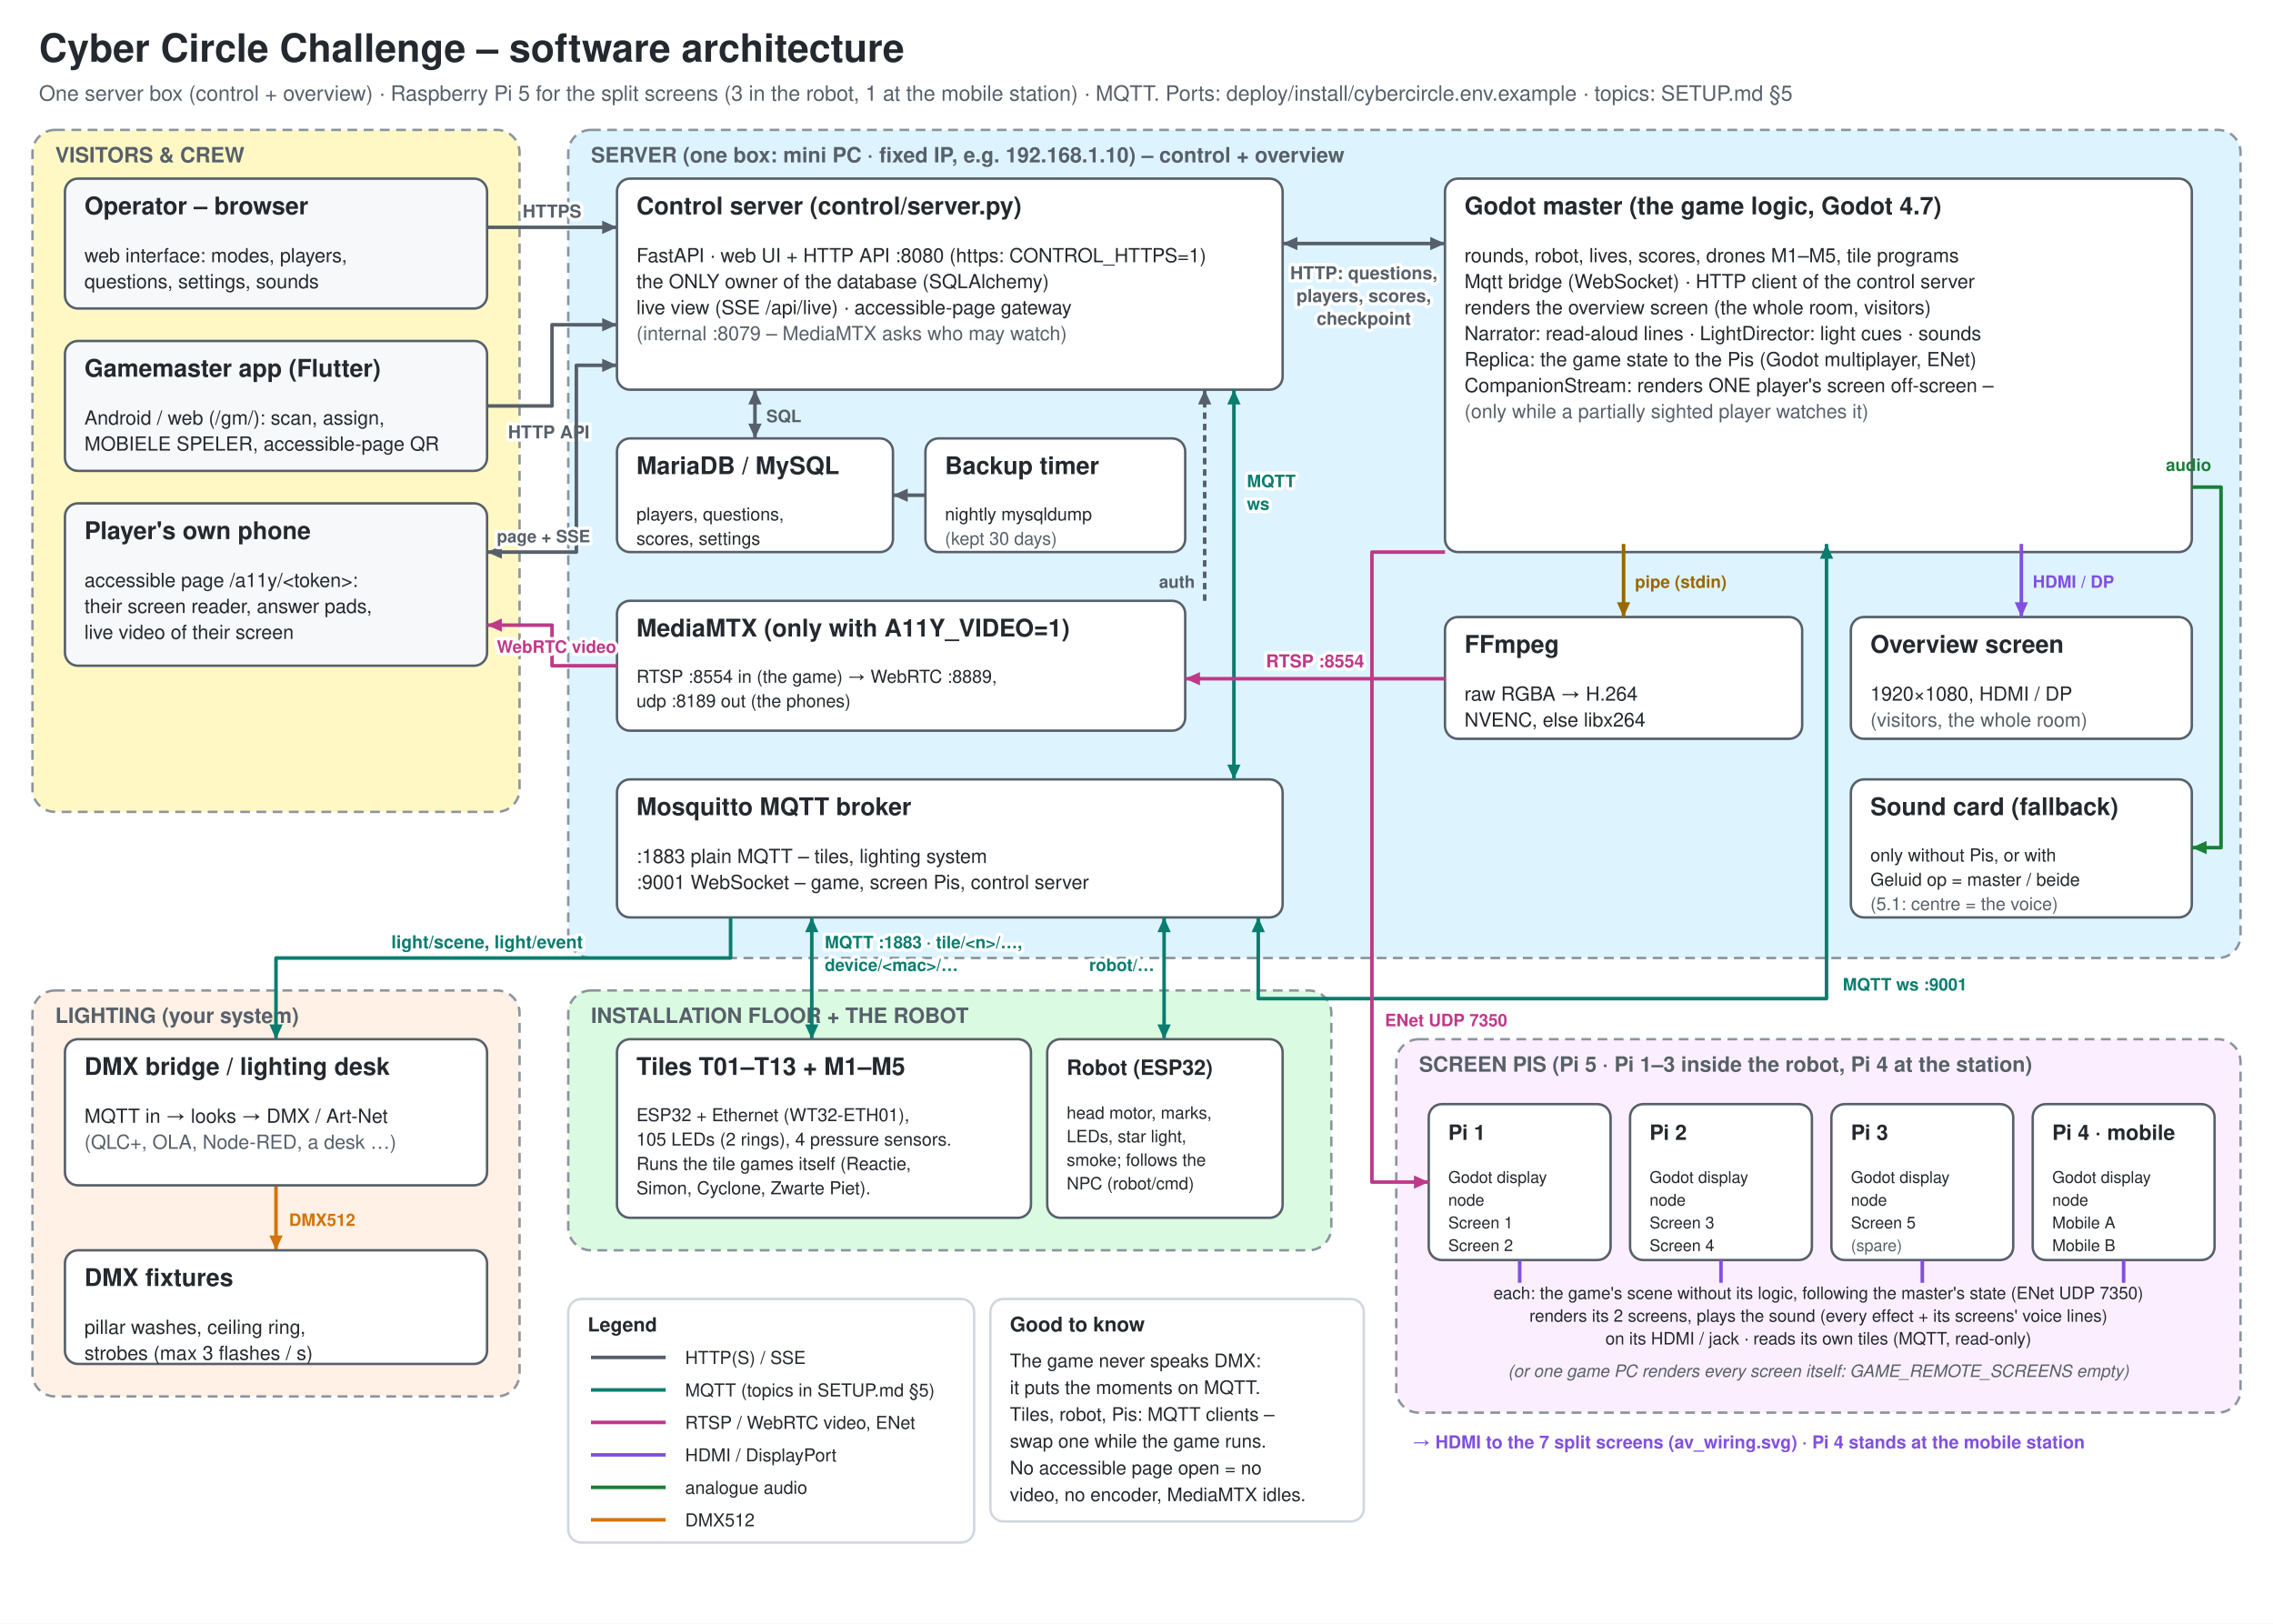
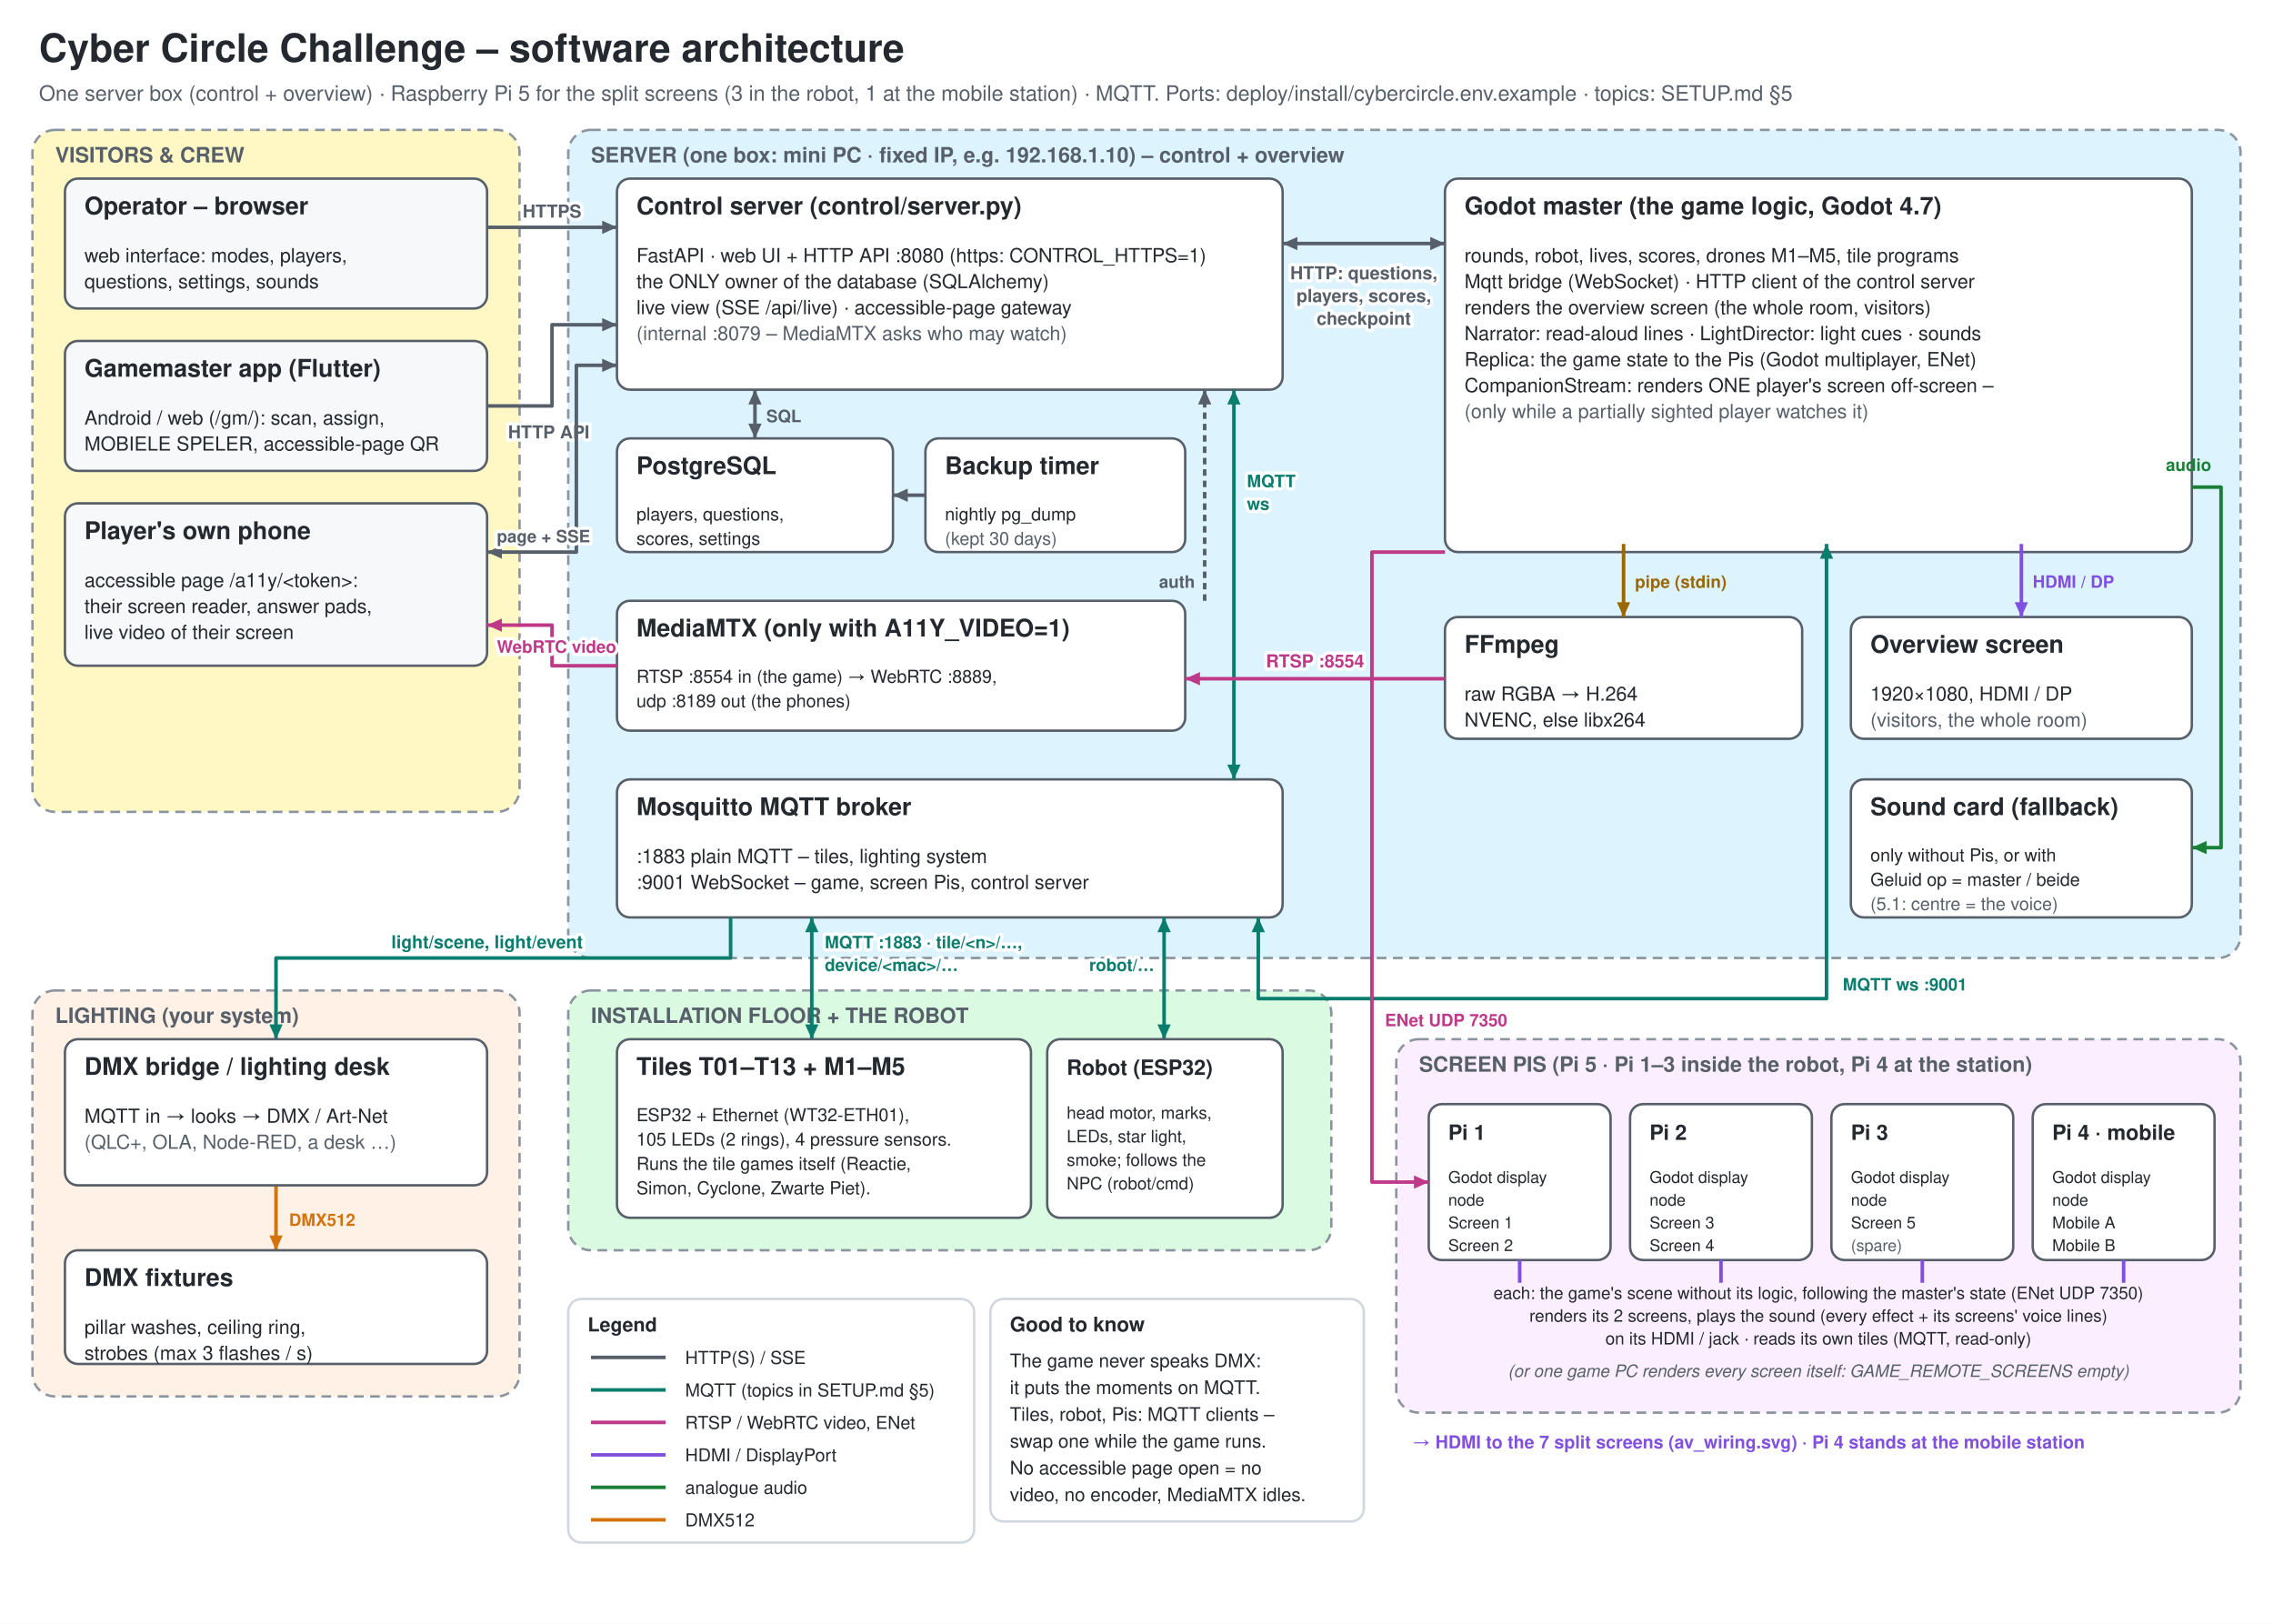
<svg xmlns="http://www.w3.org/2000/svg" width="1400" height="1000" viewBox="0 0 1400 1000" font-family="Helvetica, Arial, sans-serif">
  <rect width="100%" height="100%" fill="#ffffff" />
  <text x="24" y="38" font-size="24" text-anchor="start" font-weight="700" fill="#24292f">Cyber Circle Challenge – software architecture</text>
  <text x="24" y="62" font-size="13" text-anchor="start" font-weight="400" fill="#57606a">One server box (control + overview) · Raspberry Pi 5 for the split screens (3 in the robot, 1 at the mobile station) · MQTT. Ports: deploy/install/cybercircle.env.example · topics: SETUP.md §5</text>
  <rect x="20" y="80" width="300" height="420" rx="14" fill="#fff8c5" stroke="#8c959f" stroke-width="1.5" stroke-dasharray="6 4" />
  <text x="34" y="100" font-size="13" text-anchor="start" font-weight="700" fill="#57606a">VISITORS &amp; CREW</text>
  <rect x="350" y="80" width="1030" height="510" rx="14" fill="#ddf4ff" stroke="#8c959f" stroke-width="1.5" stroke-dasharray="6 4" />
  <text x="364" y="100" font-size="13" text-anchor="start" font-weight="700" fill="#57606a">SERVER  (one box: mini PC · fixed IP, e.g. 192.168.1.10)  –  control + overview</text>
  <rect x="20" y="610" width="300" height="250" rx="14" fill="#fff1e5" stroke="#8c959f" stroke-width="1.5" stroke-dasharray="6 4" />
  <text x="34" y="630" font-size="13" text-anchor="start" font-weight="700" fill="#57606a">LIGHTING  (your system)</text>
  <rect x="350" y="610" width="470" height="160" rx="14" fill="#dafbe1" stroke="#8c959f" stroke-width="1.5" stroke-dasharray="6 4" />
  <text x="364" y="630" font-size="13" text-anchor="start" font-weight="700" fill="#57606a">INSTALLATION FLOOR  +  THE ROBOT</text>
  <rect x="860" y="640" width="520" height="230" rx="14" fill="#fbefff" stroke="#8c959f" stroke-width="1.5" stroke-dasharray="6 4" />
  <text x="874" y="660" font-size="13" text-anchor="start" font-weight="700" fill="#57606a">SCREEN PIS  (Pi 5 · Pi 1–3 inside the robot, Pi 4 at the station)</text>
  <rect x="40" y="110" width="260" height="80" rx="8" fill="#f6f8fa" stroke="#57606a" stroke-width="1.5" />
  <text x="52" y="132" font-size="15" text-anchor="start" font-weight="700" fill="#24292f">Operator – browser</text>
  <text x="52" y="161.5" font-size="12" text-anchor="start" font-weight="400" fill="#24292f">web interface: modes, players,</text>
  <text x="52" y="177.5" font-size="12" text-anchor="start" font-weight="400" fill="#24292f">questions, settings, sounds</text>
  <rect x="40" y="210" width="260" height="80" rx="8" fill="#f6f8fa" stroke="#57606a" stroke-width="1.5" />
  <text x="52" y="232" font-size="15" text-anchor="start" font-weight="700" fill="#24292f">Gamemaster app (Flutter)</text>
  <text x="52" y="261.5" font-size="12" text-anchor="start" font-weight="400" fill="#24292f">Android / web (/gm/): scan, assign,</text>
  <text x="52" y="277.5" font-size="12" text-anchor="start" font-weight="400" fill="#24292f">MOBIELE SPELER, accessible-page QR</text>
  <rect x="40" y="310" width="260" height="100" rx="8" fill="#f6f8fa" stroke="#57606a" stroke-width="1.5" />
  <text x="52" y="332" font-size="15" text-anchor="start" font-weight="700" fill="#24292f">Player's own phone</text>
  <text x="52" y="361.5" font-size="12" text-anchor="start" font-weight="400" fill="#24292f">accessible page /a11y/&lt;token&gt;:</text>
  <text x="52" y="377.5" font-size="12" text-anchor="start" font-weight="400" fill="#24292f">their screen reader, answer pads,</text>
  <text x="52" y="393.5" font-size="12" text-anchor="start" font-weight="400" fill="#24292f">live video of their screen</text>
  <rect x="380" y="110" width="410" height="130" rx="8" fill="#ffffff" stroke="#57606a" stroke-width="1.5" />
  <text x="392" y="132" font-size="15" text-anchor="start" font-weight="700" fill="#24292f">Control server  (control/server.py)</text>
  <text x="392" y="161.5" font-size="12" text-anchor="start" font-weight="400" fill="#24292f">FastAPI · web UI + HTTP API  :8080 (https: CONTROL_HTTPS=1)</text>
  <text x="392" y="177.5" font-size="12" text-anchor="start" font-weight="400" fill="#24292f">the ONLY owner of the database (SQLAlchemy)</text>
  <text x="392" y="193.5" font-size="12" text-anchor="start" font-weight="400" fill="#24292f">live view (SSE /api/live) · accessible-page gateway</text>
  <text x="392" y="209.5" font-size="12" text-anchor="start" font-weight="400" fill="#57606a">(internal :8079 – MediaMTX asks who may watch)</text>
  <rect x="380" y="270" width="170" height="70" rx="8" fill="#ffffff" stroke="#57606a" stroke-width="1.5" />
-   <text x="392" y="292" font-size="15" text-anchor="start" font-weight="700" fill="#24292f">MariaDB / MySQL</text>
+   <text x="392" y="292" font-size="15" text-anchor="start" font-weight="700" fill="#24292f">PostgreSQL</text>
  <text x="392" y="320.5" font-size="11" text-anchor="start" font-weight="400" fill="#24292f">players, questions,</text>
  <text x="392" y="335.5" font-size="11" text-anchor="start" font-weight="400" fill="#24292f">scores, settings</text>
  <rect x="570" y="270" width="160" height="70" rx="8" fill="#ffffff" stroke="#57606a" stroke-width="1.5" />
  <text x="582" y="292" font-size="15" text-anchor="start" font-weight="700" fill="#24292f">Backup timer</text>
-   <text x="582" y="320.5" font-size="11" text-anchor="start" font-weight="400" fill="#24292f">nightly mysqldump</text>
+   <text x="582" y="320.5" font-size="11" text-anchor="start" font-weight="400" fill="#24292f">nightly pg_dump</text>
  <text x="582" y="335.5" font-size="11" text-anchor="start" font-weight="400" fill="#57606a">(kept 30 days)</text>
  <rect x="380" y="370" width="350" height="80" rx="8" fill="#ffffff" stroke="#57606a" stroke-width="1.5" />
  <text x="392" y="392" font-size="15" text-anchor="start" font-weight="700" fill="#24292f">MediaMTX  (only with A11Y_VIDEO=1)</text>
  <text x="392" y="420.5" font-size="11" text-anchor="start" font-weight="400" fill="#24292f">RTSP :8554 in (the game) → WebRTC :8889,</text>
  <text x="392" y="435.5" font-size="11" text-anchor="start" font-weight="400" fill="#24292f">udp :8189 out (the phones)</text>
  <rect x="380" y="480" width="410" height="85" rx="8" fill="#ffffff" stroke="#57606a" stroke-width="1.5" />
  <text x="392" y="502" font-size="15" text-anchor="start" font-weight="700" fill="#24292f">Mosquitto MQTT broker</text>
  <text x="392" y="531.5" font-size="12" text-anchor="start" font-weight="400" fill="#24292f">:1883 plain MQTT – tiles, lighting system</text>
  <text x="392" y="547.5" font-size="12" text-anchor="start" font-weight="400" fill="#24292f">:9001 WebSocket – game, screen Pis, control server</text>
  <rect x="890" y="110" width="460" height="230" rx="8" fill="#ffffff" stroke="#57606a" stroke-width="1.5" />
  <text x="902" y="132" font-size="15" text-anchor="start" font-weight="700" fill="#24292f">Godot master  (the game logic, Godot 4.7)</text>
  <text x="902" y="161.5" font-size="12" text-anchor="start" font-weight="400" fill="#24292f">rounds, robot, lives, scores, drones M1–M5, tile programs</text>
  <text x="902" y="177.5" font-size="12" text-anchor="start" font-weight="400" fill="#24292f">Mqtt bridge (WebSocket) · HTTP client of the control server</text>
  <text x="902" y="193.5" font-size="12" text-anchor="start" font-weight="400" fill="#24292f">renders the overview screen (the whole room, visitors)</text>
  <text x="902" y="209.5" font-size="12" text-anchor="start" font-weight="400" fill="#24292f">Narrator: read-aloud lines · LightDirector: light cues · sounds</text>
  <text x="902" y="225.5" font-size="12" text-anchor="start" font-weight="400" fill="#24292f">Replica: the game state to the Pis (Godot multiplayer, ENet)</text>
  <text x="902" y="241.5" font-size="12" text-anchor="start" font-weight="400" fill="#24292f">CompanionStream: renders ONE player's screen off-screen –</text>
  <text x="902" y="257.5" font-size="12" text-anchor="start" font-weight="400" fill="#57606a">(only while a partially sighted player watches it)</text>
  <rect x="890" y="380" width="220" height="75" rx="8" fill="#ffffff" stroke="#57606a" stroke-width="1.5" />
  <text x="902" y="402" font-size="15" text-anchor="start" font-weight="700" fill="#24292f">FFmpeg</text>
  <text x="902" y="431.5" font-size="12" text-anchor="start" font-weight="400" fill="#24292f">raw RGBA → H.264</text>
  <text x="902" y="447.5" font-size="12" text-anchor="start" font-weight="400" fill="#24292f">NVENC, else libx264</text>
  <rect x="1140" y="380" width="210" height="75" rx="8" fill="#ffffff" stroke="#57606a" stroke-width="1.5" />
  <text x="1152" y="402" font-size="15" text-anchor="start" font-weight="700" fill="#24292f">Overview screen</text>
  <text x="1152" y="431.5" font-size="12" text-anchor="start" font-weight="400" fill="#24292f">1920×1080, HDMI / DP</text>
  <text x="1152" y="447.5" font-size="12" text-anchor="start" font-weight="400" fill="#57606a">(visitors, the whole room)</text>
  <rect x="1140" y="480" width="210" height="85" rx="8" fill="#ffffff" stroke="#57606a" stroke-width="1.5" />
  <text x="1152" y="502" font-size="15" text-anchor="start" font-weight="700" fill="#24292f">Sound card (fallback)</text>
  <text x="1152" y="530.5" font-size="11" text-anchor="start" font-weight="400" fill="#24292f">only without Pis, or with</text>
  <text x="1152" y="545.5" font-size="11" text-anchor="start" font-weight="400" fill="#24292f">Geluid op = master / beide</text>
  <text x="1152" y="560.5" font-size="11" text-anchor="start" font-weight="400" fill="#57606a">(5.1: centre = the voice)</text>
  <rect x="880" y="680" width="112" height="96" rx="8" fill="#ffffff" stroke="#57606a" stroke-width="1.5" />
  <text x="892" y="702" font-size="13" text-anchor="start" font-weight="700" fill="#24292f">Pi 1</text>
  <text x="892" y="728.5" font-size="10" text-anchor="start" font-weight="400" fill="#24292f">Godot display</text>
  <text x="892" y="742.5" font-size="10" text-anchor="start" font-weight="400" fill="#24292f">node</text>
  <text x="892" y="756.5" font-size="10" text-anchor="start" font-weight="400" fill="#24292f">Screen 1</text>
  <text x="892" y="770.5" font-size="10" text-anchor="start" font-weight="400" fill="#24292f">Screen 2</text>
  <rect x="1004" y="680" width="112" height="96" rx="8" fill="#ffffff" stroke="#57606a" stroke-width="1.5" />
  <text x="1016" y="702" font-size="13" text-anchor="start" font-weight="700" fill="#24292f">Pi 2</text>
  <text x="1016" y="728.5" font-size="10" text-anchor="start" font-weight="400" fill="#24292f">Godot display</text>
  <text x="1016" y="742.5" font-size="10" text-anchor="start" font-weight="400" fill="#24292f">node</text>
  <text x="1016" y="756.5" font-size="10" text-anchor="start" font-weight="400" fill="#24292f">Screen 3</text>
  <text x="1016" y="770.5" font-size="10" text-anchor="start" font-weight="400" fill="#24292f">Screen 4</text>
  <rect x="1128" y="680" width="112" height="96" rx="8" fill="#ffffff" stroke="#57606a" stroke-width="1.5" />
  <text x="1140" y="702" font-size="13" text-anchor="start" font-weight="700" fill="#24292f">Pi 3</text>
  <text x="1140" y="728.5" font-size="10" text-anchor="start" font-weight="400" fill="#24292f">Godot display</text>
  <text x="1140" y="742.5" font-size="10" text-anchor="start" font-weight="400" fill="#24292f">node</text>
  <text x="1140" y="756.5" font-size="10" text-anchor="start" font-weight="400" fill="#24292f">Screen 5</text>
  <text x="1140" y="770.5" font-size="10" text-anchor="start" font-weight="400" fill="#57606a">(spare)</text>
  <rect x="1252" y="680" width="112" height="96" rx="8" fill="#ffffff" stroke="#57606a" stroke-width="1.5" />
  <text x="1264" y="702" font-size="13" text-anchor="start" font-weight="700" fill="#24292f">Pi 4 · mobile</text>
  <text x="1264" y="728.5" font-size="10" text-anchor="start" font-weight="400" fill="#24292f">Godot display</text>
  <text x="1264" y="742.5" font-size="10" text-anchor="start" font-weight="400" fill="#24292f">node</text>
  <text x="1264" y="756.5" font-size="10" text-anchor="start" font-weight="400" fill="#24292f">Mobile A</text>
  <text x="1264" y="770.5" font-size="10" text-anchor="start" font-weight="400" fill="#24292f">Mobile B</text>
  <text x="1120" y="800" font-size="10.5" text-anchor="middle" font-weight="400" fill="#24292f">each: the game's scene without its logic, following the master's state (ENet UDP 7350)</text>
  <text x="1120" y="814" font-size="10.5" text-anchor="middle" font-weight="400" fill="#24292f">renders its 2 screens, plays the sound (every effect + its screens' voice lines)</text>
  <text x="1120" y="828" font-size="10.5" text-anchor="middle" font-weight="400" fill="#24292f">on its HDMI / jack · reads its own tiles (MQTT, read-only)</text>
  <text x="1120" y="848" font-size="10.5" text-anchor="middle" font-weight="400" fill="#57606a" font-style="italic">(or one game PC renders every screen itself: GAME_REMOTE_SCREENS empty)</text>
  <polyline points="300,140 380,140" fill="none" stroke="#57606a" stroke-width="2.2" stroke-linejoin="round" />
  <polygon points="380.0,140.0 370.9,144.1 370.9,135.9" fill="#57606a" />
  <text x="340.0" y="134.0" font-size="11" text-anchor="middle" font-weight="600" fill="#57606a" stroke="#ffffff" stroke-width="4" stroke-linejoin="round" paint-order="stroke">HTTPS</text>
  <polyline points="300,250 340,250 340,200 380,200" fill="none" stroke="#57606a" stroke-width="2.2" stroke-linejoin="round" />
  <polygon points="380.0,200.0 370.9,204.1 370.9,195.9" fill="#57606a" />
  <text x="338" y="270" font-size="11" text-anchor="middle" font-weight="600" fill="#57606a" stroke="#ffffff" stroke-width="4" stroke-linejoin="round" paint-order="stroke">HTTP API</text>
  <polyline points="300,340 355,340 355,225 380,225" fill="none" stroke="#57606a" stroke-width="2.2" stroke-linejoin="round" />
  <polygon points="380.0,225.0 370.9,229.1 370.9,220.9" fill="#57606a" />
  <polygon points="300.0,340.0 309.1,335.9 309.1,344.1" fill="#57606a" />
  <text x="306" y="334" font-size="10.5" text-anchor="start" font-weight="600" fill="#57606a" stroke="#ffffff" stroke-width="4" stroke-linejoin="round" paint-order="stroke">page + SSE</text>
  <polyline points="380,410 340,410 340,385 300,385" fill="none" stroke="#bf3989" stroke-width="2.2" stroke-linejoin="round" />
  <polygon points="300.0,385.0 309.1,380.9 309.1,389.1" fill="#bf3989" />
  <text x="306" y="402" font-size="10.5" text-anchor="start" font-weight="600" fill="#bf3989" stroke="#ffffff" stroke-width="4" stroke-linejoin="round" paint-order="stroke">WebRTC video</text>
  <polyline points="465,240 465,270" fill="none" stroke="#57606a" stroke-width="2.2" stroke-linejoin="round" />
  <polygon points="465.0,270.0 460.9,260.9 469.1,260.9" fill="#57606a" />
  <polygon points="465.0,240.0 469.1,249.1 460.9,249.1" fill="#57606a" />
  <text x="472" y="260" font-size="10.5" text-anchor="start" font-weight="600" fill="#57606a">SQL</text>
  <polyline points="570,305 550,305" fill="none" stroke="#57606a" stroke-width="2.2" stroke-linejoin="round" />
  <polygon points="550.0,305.0 559.1,300.9 559.1,309.1" fill="#57606a" />
  <polyline points="742,370 742,240" fill="none" stroke="#57606a" stroke-width="2.2" stroke-linejoin="round" stroke-dasharray="4 3" />
  <polygon points="742.0,240.0 746.1,249.1 737.9,249.1" fill="#57606a" />
  <text x="736" y="362" font-size="10.5" text-anchor="end" font-weight="600" fill="#57606a">auth</text>
  <polyline points="760,240 760,480" fill="none" stroke="#0a7d6f" stroke-width="2.2" stroke-linejoin="round" />
  <polygon points="760.0,480.0 755.9,470.9 764.1,470.9" fill="#0a7d6f" />
  <polygon points="760.0,240.0 764.1,249.1 755.9,249.1" fill="#0a7d6f" />
  <text x="768" y="300" font-size="10.5" text-anchor="start" font-weight="700" fill="#0a7d6f" stroke="#ffffff" stroke-width="4" stroke-linejoin="round" paint-order="stroke">MQTT</text>
  <text x="768" y="314" font-size="10.5" text-anchor="start" font-weight="700" fill="#0a7d6f" stroke="#ffffff" stroke-width="4" stroke-linejoin="round" paint-order="stroke">ws</text>
  <polyline points="890,150 790,150" fill="none" stroke="#57606a" stroke-width="2.2" stroke-linejoin="round" />
  <polygon points="790.0,150.0 799.1,145.9 799.1,154.1" fill="#57606a" />
  <polygon points="890.0,150.0 880.9,154.1 880.9,145.9" fill="#57606a" />
  <text x="840" y="172" font-size="11" text-anchor="middle" font-weight="600" fill="#57606a" stroke="#ffffff" stroke-width="4" stroke-linejoin="round" paint-order="stroke">HTTP: questions,</text>
  <text x="840" y="186" font-size="11" text-anchor="middle" font-weight="600" fill="#57606a" stroke="#ffffff" stroke-width="4" stroke-linejoin="round" paint-order="stroke">players, scores,</text>
  <text x="840" y="200" font-size="11" text-anchor="middle" font-weight="600" fill="#57606a" stroke="#ffffff" stroke-width="4" stroke-linejoin="round" paint-order="stroke">checkpoint</text>
  <polyline points="1125,335 1125,615 775,615 775,565" fill="none" stroke="#0a7d6f" stroke-width="2.2" stroke-linejoin="round" />
  <polygon points="775.0,565.0 779.1,574.1 770.9,574.1" fill="#0a7d6f" />
  <polygon points="1125.0,335.0 1129.1,344.1 1120.9,344.1" fill="#0a7d6f" />
  <text x="1135" y="610" font-size="10.5" text-anchor="start" font-weight="700" fill="#0a7d6f" stroke="#ffffff" stroke-width="4" stroke-linejoin="round" paint-order="stroke">MQTT ws :9001</text>
  <polyline points="880,728 845,728 845,340 890,340" fill="none" stroke="#bf3989" stroke-width="2.2" stroke-linejoin="round" />
  <polygon points="880.0,728.0 870.9,732.1 870.9,723.9" fill="#bf3989" />
  <text x="853" y="632" font-size="10.5" text-anchor="start" font-weight="700" fill="#bf3989" stroke="#ffffff" stroke-width="4" stroke-linejoin="round" paint-order="stroke">ENet UDP 7350</text>
  <polyline points="890,418 730,418" fill="none" stroke="#bf3989" stroke-width="2.2" stroke-linejoin="round" />
  <polygon points="730.0,418.0 739.1,413.9 739.1,422.1" fill="#bf3989" />
  <text x="810" y="411" font-size="11" text-anchor="middle" font-weight="600" fill="#bf3989" stroke="#ffffff" stroke-width="4" stroke-linejoin="round" paint-order="stroke">RTSP :8554</text>
  <polyline points="1000,335 1000,380" fill="none" stroke="#9a6700" stroke-width="2.2" stroke-linejoin="round" />
  <polygon points="1000.0,380.0 995.9,370.9 1004.1,370.9" fill="#9a6700" />
  <text x="1007" y="362" font-size="10.5" text-anchor="start" font-weight="600" fill="#9a6700">pipe (stdin)</text>
  <polyline points="1245,335 1245,380" fill="none" stroke="#8250df" stroke-width="2.2" stroke-linejoin="round" />
  <polygon points="1245.0,380.0 1240.9,370.9 1249.1,370.9" fill="#8250df" />
  <text x="1252" y="362" font-size="10.5" text-anchor="start" font-weight="600" fill="#8250df">HDMI / DP</text>
  <polyline points="1350,300 1368,300 1368,522 1350,522" fill="none" stroke="#1a7f37" stroke-width="2.2" stroke-linejoin="round" />
  <polygon points="1350.0,522.0 1359.1,517.9 1359.1,526.1" fill="#1a7f37" />
  <text x="1362" y="290" font-size="10.5" text-anchor="end" font-weight="600" fill="#1a7f37">audio</text>
  <polyline points="936,776 936,790" fill="none" stroke="#8250df" stroke-width="2.2" stroke-linejoin="round" />
  <polyline points="1060,776 1060,790" fill="none" stroke="#8250df" stroke-width="2.2" stroke-linejoin="round" />
  <polyline points="1184,776 1184,790" fill="none" stroke="#8250df" stroke-width="2.2" stroke-linejoin="round" />
  <polyline points="1308,776 1308,790" fill="none" stroke="#8250df" stroke-width="2.2" stroke-linejoin="round" />
  <text x="870" y="892" font-size="11" text-anchor="start" font-weight="700" fill="#8250df">→ HDMI to the 7 split screens (av_wiring.svg) · Pi 4 stands at the mobile station</text>
  <polyline points="500,565 500,640" fill="none" stroke="#0a7d6f" stroke-width="2.2" stroke-linejoin="round" />
  <polygon points="500.0,640.0 495.9,630.9 504.1,630.9" fill="#0a7d6f" />
  <polygon points="500.0,565.0 504.1,574.1 495.9,574.1" fill="#0a7d6f" />
  <text x="508" y="584" font-size="10.5" text-anchor="start" font-weight="700" fill="#0a7d6f" stroke="#ffffff" stroke-width="4" stroke-linejoin="round" paint-order="stroke">MQTT :1883 · tile/&lt;n&gt;/…,</text>
  <text x="508" y="598" font-size="10.5" text-anchor="start" font-weight="600" fill="#0a7d6f" stroke="#ffffff" stroke-width="4" stroke-linejoin="round" paint-order="stroke">device/&lt;mac&gt;/…</text>
  <polyline points="717,565 717,640" fill="none" stroke="#0a7d6f" stroke-width="2.2" stroke-linejoin="round" />
  <polygon points="717.0,640.0 712.9,630.9 721.1,630.9" fill="#0a7d6f" />
  <polygon points="717.0,565.0 721.1,574.1 712.9,574.1" fill="#0a7d6f" />
  <text x="711" y="598" font-size="10.5" text-anchor="end" font-weight="700" fill="#0a7d6f" stroke="#ffffff" stroke-width="4" stroke-linejoin="round" paint-order="stroke">robot/…</text>
  <polyline points="450,565 450,590 170,590 170,640" fill="none" stroke="#0a7d6f" stroke-width="2.2" stroke-linejoin="round" />
  <polygon points="170.0,640.0 165.9,630.9 174.1,630.9" fill="#0a7d6f" />
  <text x="300" y="584" font-size="11" text-anchor="middle" font-weight="600" fill="#0a7d6f" stroke="#ffffff" stroke-width="4" stroke-linejoin="round" paint-order="stroke">light/scene, light/event</text>
  <polyline points="170,730 170,770" fill="none" stroke="#d4730b" stroke-width="2.2" stroke-linejoin="round" />
  <polygon points="170.0,770.0 165.9,760.9 174.1,760.9" fill="#d4730b" />
  <text x="178" y="755" font-size="10.5" text-anchor="start" font-weight="700" fill="#d4730b">DMX512</text>
  <rect x="380" y="640" width="255" height="110" rx="8" fill="#ffffff" stroke="#57606a" stroke-width="1.5" />
  <text x="392" y="662" font-size="15" text-anchor="start" font-weight="700" fill="#24292f">Tiles  T01–T13 + M1–M5</text>
  <text x="392" y="690.5" font-size="11" text-anchor="start" font-weight="400" fill="#24292f">ESP32 + Ethernet (WT32-ETH01),</text>
  <text x="392" y="705.5" font-size="11" text-anchor="start" font-weight="400" fill="#24292f">105 LEDs (2 rings), 4 pressure sensors.</text>
  <text x="392" y="720.5" font-size="11" text-anchor="start" font-weight="400" fill="#24292f">Runs the tile games itself (Reactie,</text>
  <text x="392" y="735.5" font-size="11" text-anchor="start" font-weight="400" fill="#24292f">Simon, Cyclone, Zwarte Piet).</text>
  <rect x="645" y="640" width="145" height="110" rx="8" fill="#ffffff" stroke="#57606a" stroke-width="1.5" />
  <text x="657" y="662" font-size="13" text-anchor="start" font-weight="700" fill="#24292f">Robot (ESP32)</text>
  <text x="657" y="689.0" font-size="10.5" text-anchor="start" font-weight="400" fill="#24292f">head motor, marks,</text>
  <text x="657" y="703.5" font-size="10.5" text-anchor="start" font-weight="400" fill="#24292f">LEDs, star light,</text>
  <text x="657" y="718.0" font-size="10.5" text-anchor="start" font-weight="400" fill="#24292f">smoke; follows the</text>
  <text x="657" y="732.5" font-size="10.5" text-anchor="start" font-weight="400" fill="#24292f">NPC (robot/cmd)</text>
  <rect x="40" y="640" width="260" height="90" rx="8" fill="#ffffff" stroke="#57606a" stroke-width="1.5" />
  <text x="52" y="662" font-size="15" text-anchor="start" font-weight="700" fill="#24292f">DMX bridge / lighting desk</text>
  <text x="52" y="691.5" font-size="12" text-anchor="start" font-weight="400" fill="#24292f">MQTT in → looks → DMX / Art-Net</text>
  <text x="52" y="707.5" font-size="12" text-anchor="start" font-weight="400" fill="#57606a">(QLC+, OLA, Node-RED, a desk …)</text>
  <rect x="40" y="770" width="260" height="70" rx="8" fill="#ffffff" stroke="#57606a" stroke-width="1.5" />
  <text x="52" y="792" font-size="15" text-anchor="start" font-weight="700" fill="#24292f">DMX fixtures</text>
  <text x="52" y="821.5" font-size="12" text-anchor="start" font-weight="400" fill="#24292f">pillar washes, ceiling ring,</text>
  <text x="52" y="837.5" font-size="12" text-anchor="start" font-weight="400" fill="#24292f">strobes (max 3 flashes / s)</text>
  <rect x="350" y="800" width="250" height="150" rx="8" fill="#ffffff" stroke="#d0d7de" stroke-width="1.5" />
  <text x="362" y="820" font-size="12" text-anchor="start" font-weight="700" fill="#24292f">Legend</text>
  <polyline points="364,836 410,836" fill="none" stroke="#57606a" stroke-width="2.2" stroke-linejoin="round" />
  <text x="422" y="840" font-size="11" text-anchor="start" font-weight="400" fill="#24292f">HTTP(S) / SSE</text>
  <polyline points="364,856 410,856" fill="none" stroke="#0a7d6f" stroke-width="2.2" stroke-linejoin="round" />
  <text x="422" y="860" font-size="11" text-anchor="start" font-weight="400" fill="#24292f">MQTT (topics in SETUP.md §5)</text>
  <polyline points="364,876 410,876" fill="none" stroke="#bf3989" stroke-width="2.2" stroke-linejoin="round" />
  <text x="422" y="880" font-size="11" text-anchor="start" font-weight="400" fill="#24292f">RTSP / WebRTC video, ENet</text>
  <polyline points="364,896 410,896" fill="none" stroke="#8250df" stroke-width="2.2" stroke-linejoin="round" />
  <text x="422" y="900" font-size="11" text-anchor="start" font-weight="400" fill="#24292f">HDMI / DisplayPort</text>
  <polyline points="364,916 410,916" fill="none" stroke="#1a7f37" stroke-width="2.2" stroke-linejoin="round" />
  <text x="422" y="920" font-size="11" text-anchor="start" font-weight="400" fill="#24292f">analogue audio</text>
  <polyline points="364,936 410,936" fill="none" stroke="#d4730b" stroke-width="2.2" stroke-linejoin="round" />
  <text x="422" y="940" font-size="11" text-anchor="start" font-weight="400" fill="#24292f">DMX512</text>
  <rect x="610" y="800" width="230" height="137.0" rx="8" fill="#ffffff" stroke="#d0d7de" stroke-width="1.5" />
  <text x="622" y="820" font-size="12.5" text-anchor="start" font-weight="700" fill="#24292f">Good to know</text>
  <text x="622" y="842" font-size="11.5" text-anchor="start" font-weight="400" fill="#24292f">The game never speaks DMX:</text>
  <text x="622" y="858.5" font-size="11.5" text-anchor="start" font-weight="400" fill="#24292f">it puts the moments on MQTT.</text>
  <text x="622" y="875.0" font-size="11.5" text-anchor="start" font-weight="400" fill="#24292f">Tiles, robot, Pis: MQTT clients –</text>
  <text x="622" y="891.5" font-size="11.5" text-anchor="start" font-weight="400" fill="#24292f">swap one while the game runs.</text>
  <text x="622" y="908.0" font-size="11.5" text-anchor="start" font-weight="400" fill="#24292f">No accessible page open = no</text>
  <text x="622" y="924.5" font-size="11.5" text-anchor="start" font-weight="400" fill="#24292f">video, no encoder, MediaMTX idles.</text>
</svg>
